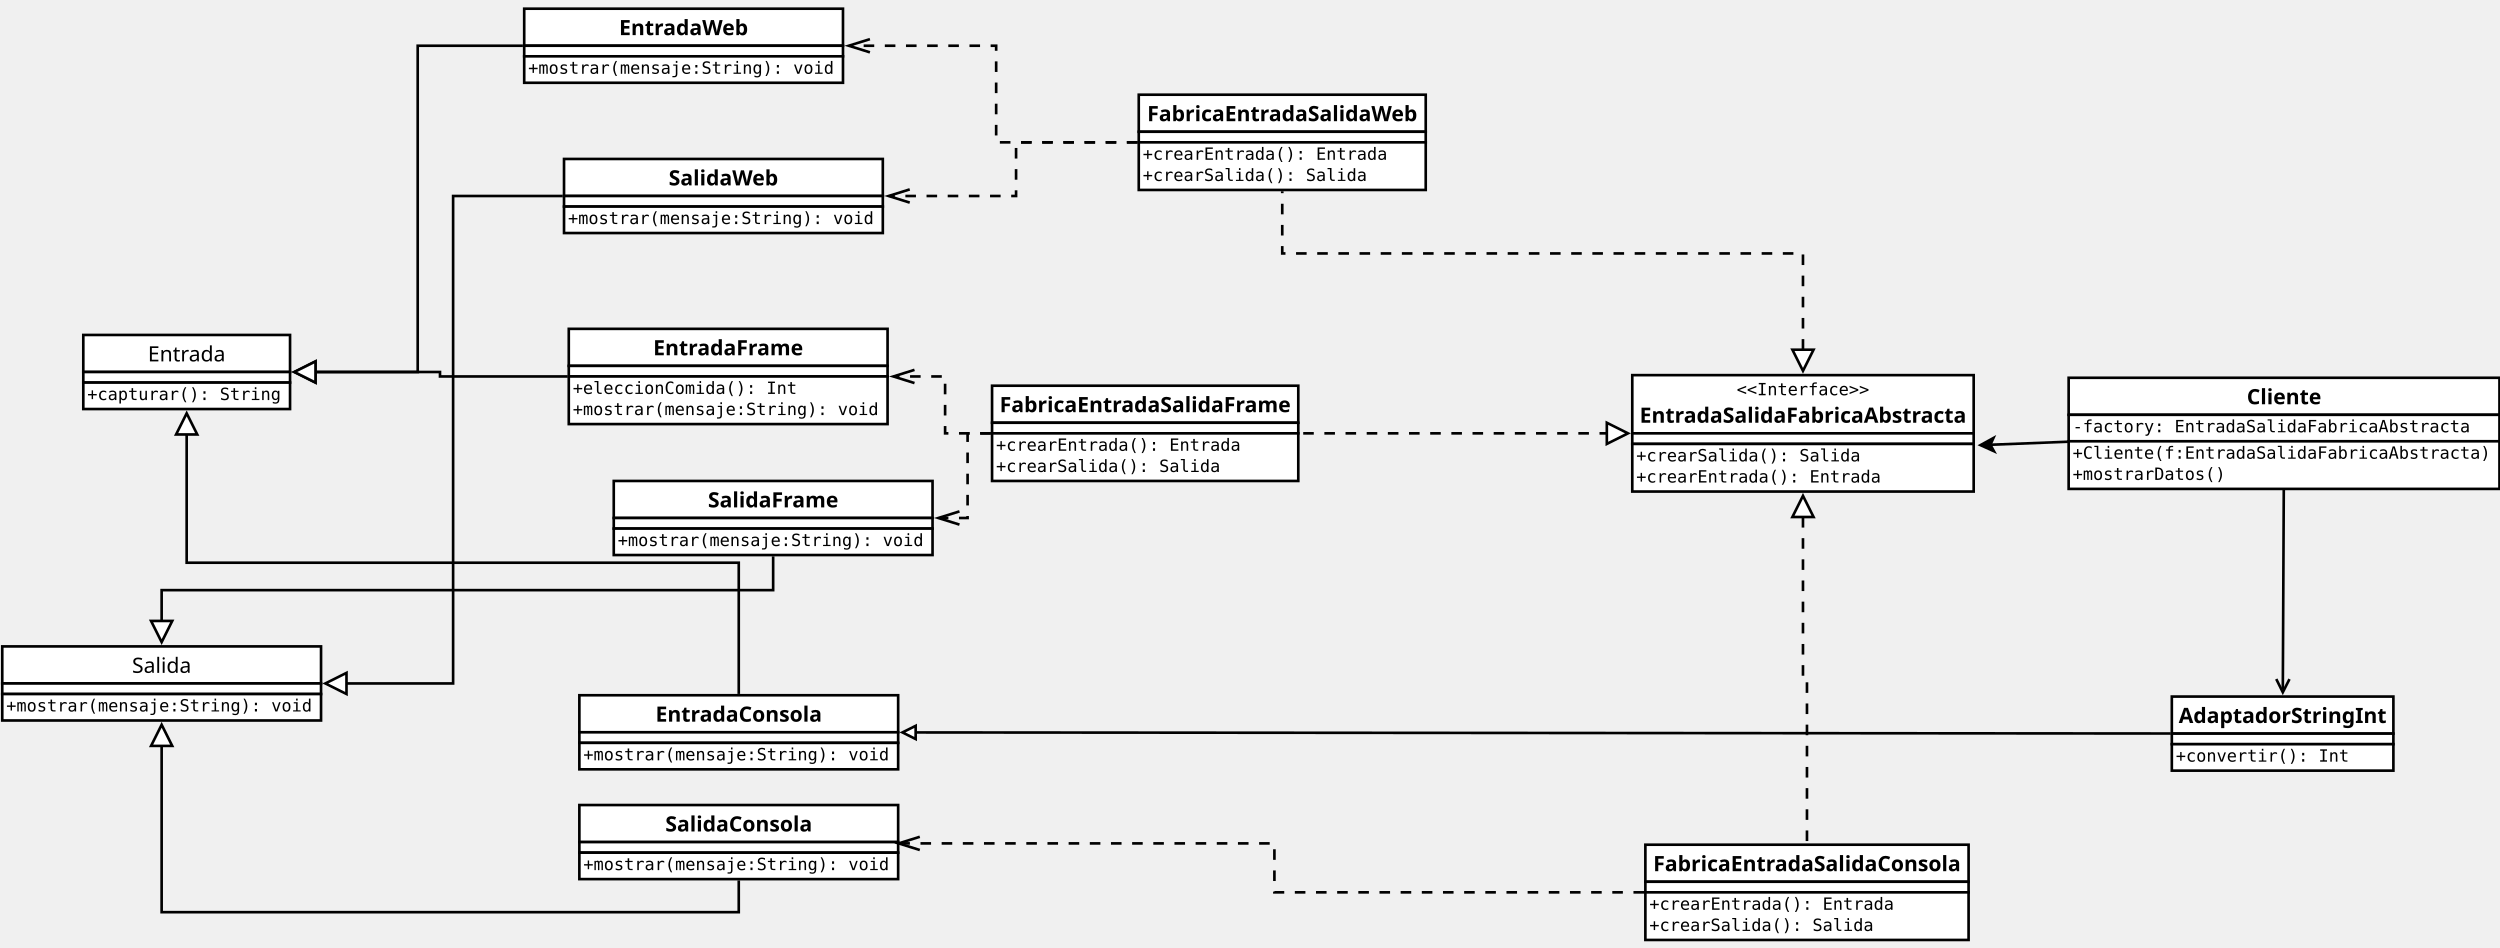
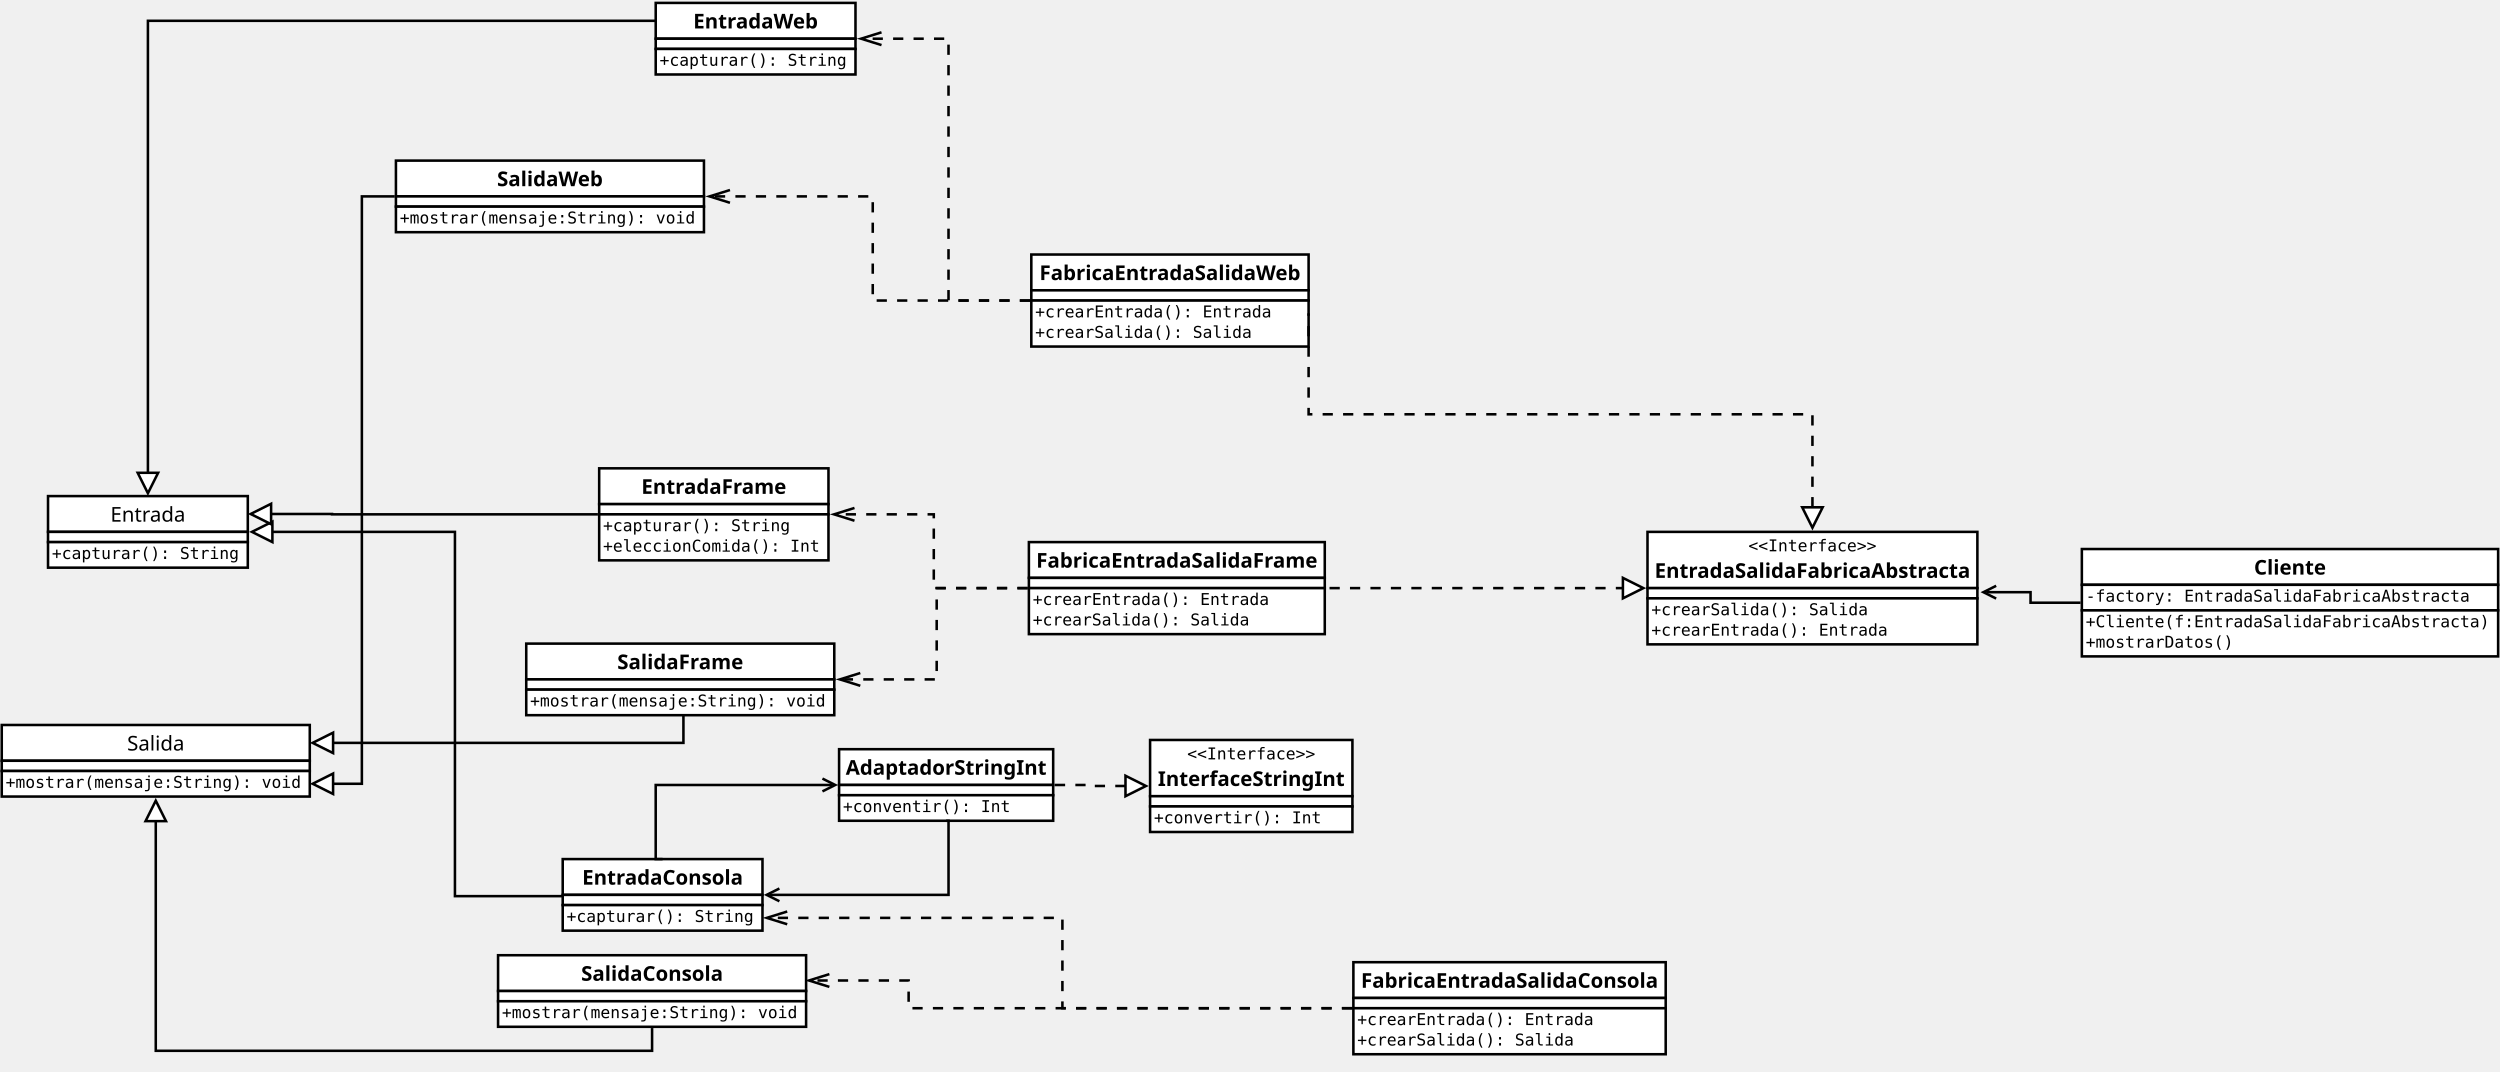
- <svg xmlns="http://www.w3.org/2000/svg" width="95cm" height="36cm" viewBox="52 49 1890 707">
+ <svg xmlns="http://www.w3.org/2000/svg" width="98cm" height="42cm" viewBox="-3 -88 1956 838">
  <g>
    <rect style="fill: #ffffff" x="1286" y="328" width="258.1" height="44" />
    <rect style="fill: none; fill-opacity:0; stroke-width: 2; stroke: #000000" x="1286" y="328" width="258.1" height="44" />
    <text font-size="12.8" style="fill: #000000;text-anchor:middle;font-family:monospace;font-style:normal;font-weight:normal" x="1415.05" y="343.2">&lt;&lt;Interface&gt;&gt;</text>
    <text font-size="16" style="fill: #000000;text-anchor:middle;font-family:sans-serif;font-style:normal;font-weight:700" x="1415.05" y="364">EntradaSalidaFabricaAbstracta</text>
    <rect style="fill: #ffffff" x="1286" y="372" width="258.1" height="8" />
    <rect style="fill: none; fill-opacity:0; stroke-width: 2; stroke: #000000" x="1286" y="372" width="258.1" height="8" />
    <rect style="fill: #ffffff" x="1286" y="380" width="258.1" height="36" />
    <rect style="fill: none; fill-opacity:0; stroke-width: 2; stroke: #000000" x="1286" y="380" width="258.1" height="36" />
    <text font-size="12.8" style="fill: #000000;text-anchor:start;font-family:monospace;font-style:normal;font-weight:normal" x="1289" y="393.2">+crearSalida(): Salida</text>
    <text font-size="12.8" style="fill: #000000;text-anchor:start;font-family:monospace;font-style:normal;font-weight:normal" x="1289" y="409.2">+crearEntrada(): Entrada</text>
  </g>
  <g>
    <rect style="fill: #ffffff" x="802" y="336" width="231.5" height="28" />
    <rect style="fill: none; fill-opacity:0; stroke-width: 2; stroke: #000000" x="802" y="336" width="231.5" height="28" />
    <text font-size="16" style="fill: #000000;text-anchor:middle;font-family:sans-serif;font-style:normal;font-weight:700" x="917.75" y="356">FabricaEntradaSalidaFrame</text>
    <rect style="fill: #ffffff" x="802" y="364" width="231.5" height="8" />
    <rect style="fill: none; fill-opacity:0; stroke-width: 2; stroke: #000000" x="802" y="364" width="231.5" height="8" />
    <rect style="fill: #ffffff" x="802" y="372" width="231.5" height="36" />
    <rect style="fill: none; fill-opacity:0; stroke-width: 2; stroke: #000000" x="802" y="372" width="231.5" height="36" />
    <text font-size="12.8" style="fill: #000000;text-anchor:start;font-family:monospace;font-style:normal;font-weight:normal" x="805" y="385.2">+crearEntrada(): Entrada</text>
    <text font-size="12.8" style="fill: #000000;text-anchor:start;font-family:monospace;font-style:normal;font-weight:normal" x="805" y="401.2">+crearSalida(): Salida</text>
  </g>
  <g>
-     <rect style="fill: #ffffff" x="1295.9" y="683" width="244.35" height="28" />
-     <rect style="fill: none; fill-opacity:0; stroke-width: 2; stroke: #000000" x="1295.9" y="683" width="244.35" height="28" />
-     <text font-size="16" style="fill: #000000;text-anchor:middle;font-family:sans-serif;font-style:normal;font-weight:700" x="1418.07" y="703">FabricaEntradaSalidaConsola</text>
-     <rect style="fill: #ffffff" x="1295.9" y="711" width="244.35" height="8" />
-     <rect style="fill: none; fill-opacity:0; stroke-width: 2; stroke: #000000" x="1295.9" y="711" width="244.35" height="8" />
-     <rect style="fill: #ffffff" x="1295.9" y="719" width="244.35" height="36" />
-     <rect style="fill: none; fill-opacity:0; stroke-width: 2; stroke: #000000" x="1295.9" y="719" width="244.35" height="36" />
-     <text font-size="12.8" style="fill: #000000;text-anchor:start;font-family:monospace;font-style:normal;font-weight:normal" x="1298.9" y="732.2">+crearEntrada(): Entrada</text>
-     <text font-size="12.8" style="fill: #000000;text-anchor:start;font-family:monospace;font-style:normal;font-weight:normal" x="1298.9" y="748.2">+crearSalida(): Salida</text>
-   </g>
-   <g>
-     <rect style="fill: #ffffff" x="912.9" y="116" width="216.95" height="28" />
-     <rect style="fill: none; fill-opacity:0; stroke-width: 2; stroke: #000000" x="912.9" y="116" width="216.95" height="28" />
-     <text font-size="16" style="fill: #000000;text-anchor:middle;font-family:sans-serif;font-style:normal;font-weight:700" x="1021.38" y="136">FabricaEntradaSalidaWeb</text>
-     <rect style="fill: #ffffff" x="912.9" y="144" width="216.95" height="8" />
-     <rect style="fill: none; fill-opacity:0; stroke-width: 2; stroke: #000000" x="912.9" y="144" width="216.95" height="8" />
-     <rect style="fill: #ffffff" x="912.9" y="152" width="216.95" height="36" />
-     <rect style="fill: none; fill-opacity:0; stroke-width: 2; stroke: #000000" x="912.9" y="152" width="216.95" height="36" />
-     <text font-size="12.8" style="fill: #000000;text-anchor:start;font-family:monospace;font-style:normal;font-weight:normal" x="915.9" y="165.2">+crearEntrada(): Entrada</text>
-     <text font-size="12.8" style="fill: #000000;text-anchor:start;font-family:monospace;font-style:normal;font-weight:normal" x="915.9" y="181.2">+crearSalida(): Salida</text>
-   </g>
-   <g>
-     <rect style="fill: #ffffff" x="114.972" y="297.622" width="156.3" height="28" />
-     <rect style="fill: none; fill-opacity:0; stroke-width: 2; stroke: #000000" x="114.972" y="297.622" width="156.3" height="28" />
-     <text font-size="16" style="fill: #000000;text-anchor:middle;font-family:sans-serif;font-style:normal;font-weight:normal" x="193.122" y="317.622">Entrada</text>
-     <rect style="fill: #ffffff" x="114.972" y="325.622" width="156.3" height="8" />
-     <rect style="fill: none; fill-opacity:0; stroke-width: 2; stroke: #000000" x="114.972" y="325.622" width="156.3" height="8" />
-     <rect style="fill: #ffffff" x="114.972" y="333.622" width="156.3" height="20" />
-     <rect style="fill: none; fill-opacity:0; stroke-width: 2; stroke: #000000" x="114.972" y="333.622" width="156.3" height="20" />
-     <text font-size="12.8" style="fill: #000000;text-anchor:start;font-family:monospace;font-style:normal;font-weight:normal" x="117.972" y="346.822">+capturar(): String</text>
-   </g>
-   <g>
-     <rect style="fill: #ffffff" x="53.702" y="533.082" width="241" height="28" />
-     <rect style="fill: none; fill-opacity:0; stroke-width: 2; stroke: #000000" x="53.702" y="533.082" width="241" height="28" />
-     <text font-size="16" style="fill: #000000;text-anchor:middle;font-family:sans-serif;font-style:normal;font-weight:normal" x="174.202" y="553.082">Salida</text>
-     <rect style="fill: #ffffff" x="53.702" y="561.082" width="241" height="8" />
-     <rect style="fill: none; fill-opacity:0; stroke-width: 2; stroke: #000000" x="53.702" y="561.082" width="241" height="8" />
-     <rect style="fill: #ffffff" x="53.702" y="569.082" width="241" height="20" />
-     <rect style="fill: none; fill-opacity:0; stroke-width: 2; stroke: #000000" x="53.702" y="569.082" width="241" height="20" />
-     <text font-size="12.8" style="fill: #000000;text-anchor:start;font-family:monospace;font-style:normal;font-weight:normal" x="56.702" y="582.282">+mostrar(mensaje:String): void</text>
-   </g>
-   <g>
-     <rect style="fill: #ffffff" x="490" y="570" width="241" height="28" />
-     <rect style="fill: none; fill-opacity:0; stroke-width: 2; stroke: #000000" x="490" y="570" width="241" height="28" />
-     <text font-size="16" style="fill: #000000;text-anchor:middle;font-family:sans-serif;font-style:normal;font-weight:700" x="610.5" y="590">EntradaConsola</text>
-     <rect style="fill: #ffffff" x="490" y="598" width="241" height="8" />
-     <rect style="fill: none; fill-opacity:0; stroke-width: 2; stroke: #000000" x="490" y="598" width="241" height="8" />
-     <rect style="fill: #ffffff" x="490" y="606" width="241" height="20" />
-     <rect style="fill: none; fill-opacity:0; stroke-width: 2; stroke: #000000" x="490" y="606" width="241" height="20" />
-     <text font-size="12.8" style="fill: #000000;text-anchor:start;font-family:monospace;font-style:normal;font-weight:normal" x="493" y="619.2">+mostrar(mensaje:String): void</text>
-   </g>
-   <g>
-     <rect style="fill: #ffffff" x="482" y="293" width="241" height="28" />
-     <rect style="fill: none; fill-opacity:0; stroke-width: 2; stroke: #000000" x="482" y="293" width="241" height="28" />
-     <text font-size="16" style="fill: #000000;text-anchor:middle;font-family:sans-serif;font-style:normal;font-weight:700" x="602.5" y="313">EntradaFrame</text>
-     <rect style="fill: #ffffff" x="482" y="321" width="241" height="8" />
-     <rect style="fill: none; fill-opacity:0; stroke-width: 2; stroke: #000000" x="482" y="321" width="241" height="8" />
-     <rect style="fill: #ffffff" x="482" y="329" width="241" height="36" />
-     <rect style="fill: none; fill-opacity:0; stroke-width: 2; stroke: #000000" x="482" y="329" width="241" height="36" />
-     <text font-size="12.8" style="fill: #000000;text-anchor:start;font-family:monospace;font-style:normal;font-weight:normal" x="485" y="342.2">+eleccionComida(): Int</text>
-     <text font-size="12.8" style="fill: #000000;text-anchor:start;font-family:monospace;font-style:normal;font-weight:normal" x="485" y="358.2">+mostrar(mensaje:String): void</text>
-   </g>
-   <g>
-     <rect style="fill: #ffffff" x="448.297" y="50.973" width="241" height="28" />
-     <rect style="fill: none; fill-opacity:0; stroke-width: 2; stroke: #000000" x="448.297" y="50.973" width="241" height="28" />
-     <text font-size="16" style="fill: #000000;text-anchor:middle;font-family:sans-serif;font-style:normal;font-weight:700" x="568.797" y="70.973">EntradaWeb</text>
-     <rect style="fill: #ffffff" x="448.297" y="78.973" width="241" height="8" />
-     <rect style="fill: none; fill-opacity:0; stroke-width: 2; stroke: #000000" x="448.297" y="78.973" width="241" height="8" />
-     <rect style="fill: #ffffff" x="448.297" y="86.973" width="241" height="20" />
-     <rect style="fill: none; fill-opacity:0; stroke-width: 2; stroke: #000000" x="448.297" y="86.973" width="241" height="20" />
-     <text font-size="12.8" style="fill: #000000;text-anchor:start;font-family:monospace;font-style:normal;font-weight:normal" x="451.297" y="100.173">+mostrar(mensaje:String): void</text>
-   </g>
-   <g>
-     <rect style="fill: #ffffff" x="490" y="653" width="241" height="28" />
-     <rect style="fill: none; fill-opacity:0; stroke-width: 2; stroke: #000000" x="490" y="653" width="241" height="28" />
-     <text font-size="16" style="fill: #000000;text-anchor:middle;font-family:sans-serif;font-style:normal;font-weight:700" x="610.5" y="673">SalidaConsola</text>
-     <rect style="fill: #ffffff" x="490" y="681" width="241" height="8" />
-     <rect style="fill: none; fill-opacity:0; stroke-width: 2; stroke: #000000" x="490" y="681" width="241" height="8" />
-     <rect style="fill: #ffffff" x="490" y="689" width="241" height="20" />
-     <rect style="fill: none; fill-opacity:0; stroke-width: 2; stroke: #000000" x="490" y="689" width="241" height="20" />
-     <text font-size="12.8" style="fill: #000000;text-anchor:start;font-family:monospace;font-style:normal;font-weight:normal" x="493" y="702.2">+mostrar(mensaje:String): void</text>
-   </g>
-   <g>
-     <rect style="fill: #ffffff" x="516" y="408" width="241" height="28" />
-     <rect style="fill: none; fill-opacity:0; stroke-width: 2; stroke: #000000" x="516" y="408" width="241" height="28" />
-     <text font-size="16" style="fill: #000000;text-anchor:middle;font-family:sans-serif;font-style:normal;font-weight:700" x="636.5" y="428">SalidaFrame</text>
-     <rect style="fill: #ffffff" x="516" y="436" width="241" height="8" />
-     <rect style="fill: none; fill-opacity:0; stroke-width: 2; stroke: #000000" x="516" y="436" width="241" height="8" />
-     <rect style="fill: #ffffff" x="516" y="444" width="241" height="20" />
-     <rect style="fill: none; fill-opacity:0; stroke-width: 2; stroke: #000000" x="516" y="444" width="241" height="20" />
-     <text font-size="12.8" style="fill: #000000;text-anchor:start;font-family:monospace;font-style:normal;font-weight:normal" x="519" y="457.2">+mostrar(mensaje:String): void</text>
-   </g>
-   <g>
-     <rect style="fill: #ffffff" x="478.406" y="164.568" width="241" height="28" />
-     <rect style="fill: none; fill-opacity:0; stroke-width: 2; stroke: #000000" x="478.406" y="164.568" width="241" height="28" />
-     <text font-size="16" style="fill: #000000;text-anchor:middle;font-family:sans-serif;font-style:normal;font-weight:700" x="598.906" y="184.568">SalidaWeb</text>
-     <rect style="fill: #ffffff" x="478.406" y="192.568" width="241" height="8" />
-     <rect style="fill: none; fill-opacity:0; stroke-width: 2; stroke: #000000" x="478.406" y="192.568" width="241" height="8" />
-     <rect style="fill: #ffffff" x="478.406" y="200.568" width="241" height="20" />
-     <rect style="fill: none; fill-opacity:0; stroke-width: 2; stroke: #000000" x="478.406" y="200.568" width="241" height="20" />
-     <text font-size="12.8" style="fill: #000000;text-anchor:start;font-family:monospace;font-style:normal;font-weight:normal" x="481.406" y="213.768">+mostrar(mensaje:String): void</text>
+     <rect style="fill: #ffffff" x="1055.89" y="664.686" width="244.35" height="28" />
+     <rect style="fill: none; fill-opacity:0; stroke-width: 2; stroke: #000000" x="1055.89" y="664.686" width="244.35" height="28" />
+     <text font-size="16" style="fill: #000000;text-anchor:middle;font-family:sans-serif;font-style:normal;font-weight:700" x="1178.07" y="684.686">FabricaEntradaSalidaConsola</text>
+     <rect style="fill: #ffffff" x="1055.89" y="692.686" width="244.35" height="8" />
+     <rect style="fill: none; fill-opacity:0; stroke-width: 2; stroke: #000000" x="1055.89" y="692.686" width="244.35" height="8" />
+     <rect style="fill: #ffffff" x="1055.89" y="700.686" width="244.35" height="36" />
+     <rect style="fill: none; fill-opacity:0; stroke-width: 2; stroke: #000000" x="1055.89" y="700.686" width="244.35" height="36" />
+     <text font-size="12.8" style="fill: #000000;text-anchor:start;font-family:monospace;font-style:normal;font-weight:normal" x="1058.89" y="713.886">+crearEntrada(): Entrada</text>
+     <text font-size="12.8" style="fill: #000000;text-anchor:start;font-family:monospace;font-style:normal;font-weight:normal" x="1058.89" y="729.886">+crearSalida(): Salida</text>
+   </g>
+   <g>
+     <rect style="fill: #ffffff" x="803.9" y="111" width="216.95" height="28" />
+     <rect style="fill: none; fill-opacity:0; stroke-width: 2; stroke: #000000" x="803.9" y="111" width="216.95" height="28" />
+     <text font-size="16" style="fill: #000000;text-anchor:middle;font-family:sans-serif;font-style:normal;font-weight:700" x="912.375" y="131">FabricaEntradaSalidaWeb</text>
+     <rect style="fill: #ffffff" x="803.9" y="139" width="216.95" height="8" />
+     <rect style="fill: none; fill-opacity:0; stroke-width: 2; stroke: #000000" x="803.9" y="139" width="216.95" height="8" />
+     <rect style="fill: #ffffff" x="803.9" y="147" width="216.95" height="36" />
+     <rect style="fill: none; fill-opacity:0; stroke-width: 2; stroke: #000000" x="803.9" y="147" width="216.95" height="36" />
+     <text font-size="12.8" style="fill: #000000;text-anchor:start;font-family:monospace;font-style:normal;font-weight:normal" x="806.9" y="160.2">+crearEntrada(): Entrada</text>
+     <text font-size="12.8" style="fill: #000000;text-anchor:start;font-family:monospace;font-style:normal;font-weight:normal" x="806.9" y="176.2">+crearSalida(): Salida</text>
+   </g>
+   <g>
+     <rect style="fill: #ffffff" x="34.574" y="300" width="156.3" height="28" />
+     <rect style="fill: none; fill-opacity:0; stroke-width: 2; stroke: #000000" x="34.574" y="300" width="156.3" height="28" />
+     <text font-size="16" style="fill: #000000;text-anchor:middle;font-family:sans-serif;font-style:normal;font-weight:normal" x="112.724" y="320">Entrada</text>
+     <rect style="fill: #ffffff" x="34.574" y="328" width="156.3" height="8" />
+     <rect style="fill: none; fill-opacity:0; stroke-width: 2; stroke: #000000" x="34.574" y="328" width="156.3" height="8" />
+     <rect style="fill: #ffffff" x="34.574" y="336" width="156.3" height="20" />
+     <rect style="fill: none; fill-opacity:0; stroke-width: 2; stroke: #000000" x="34.574" y="336" width="156.3" height="20" />
+     <text font-size="12.8" style="fill: #000000;text-anchor:start;font-family:monospace;font-style:normal;font-weight:normal" x="37.574" y="349.2">+capturar(): String</text>
+   </g>
+   <g>
+     <rect style="fill: #ffffff" x="-1.63" y="479.084" width="241" height="28" />
+     <rect style="fill: none; fill-opacity:0; stroke-width: 2; stroke: #000000" x="-1.63" y="479.084" width="241" height="28" />
+     <text font-size="16" style="fill: #000000;text-anchor:middle;font-family:sans-serif;font-style:normal;font-weight:normal" x="118.87" y="499.084">Salida</text>
+     <rect style="fill: #ffffff" x="-1.63" y="507.084" width="241" height="8" />
+     <rect style="fill: none; fill-opacity:0; stroke-width: 2; stroke: #000000" x="-1.63" y="507.084" width="241" height="8" />
+     <rect style="fill: #ffffff" x="-1.63" y="515.084" width="241" height="20" />
+     <rect style="fill: none; fill-opacity:0; stroke-width: 2; stroke: #000000" x="-1.63" y="515.084" width="241" height="20" />
+     <text font-size="12.8" style="fill: #000000;text-anchor:start;font-family:monospace;font-style:normal;font-weight:normal" x="1.37" y="528.284">+mostrar(mensaje:String): void</text>
+   </g>
+   <g>
+     <rect style="fill: #ffffff" x="510.032" y="-85.866" width="156.3" height="28" />
+     <rect style="fill: none; fill-opacity:0; stroke-width: 2; stroke: #000000" x="510.032" y="-85.866" width="156.3" height="28" />
+     <text font-size="16" style="fill: #000000;text-anchor:middle;font-family:sans-serif;font-style:normal;font-weight:700" x="588.182" y="-65.866">EntradaWeb</text>
+     <rect style="fill: #ffffff" x="510.032" y="-57.866" width="156.3" height="8" />
+     <rect style="fill: none; fill-opacity:0; stroke-width: 2; stroke: #000000" x="510.032" y="-57.866" width="156.3" height="8" />
+     <rect style="fill: #ffffff" x="510.032" y="-49.866" width="156.3" height="20" />
+     <rect style="fill: none; fill-opacity:0; stroke-width: 2; stroke: #000000" x="510.032" y="-49.866" width="156.3" height="20" />
+     <text font-size="12.8" style="fill: #000000;text-anchor:start;font-family:monospace;font-style:normal;font-weight:normal" x="513.032" y="-36.666">+capturar(): String</text>
+   </g>
+   <g>
+     <rect style="fill: #ffffff" x="306.771" y="37.518" width="241" height="28" />
+     <rect style="fill: none; fill-opacity:0; stroke-width: 2; stroke: #000000" x="306.771" y="37.518" width="241" height="28" />
+     <text font-size="16" style="fill: #000000;text-anchor:middle;font-family:sans-serif;font-style:normal;font-weight:700" x="427.271" y="57.518">SalidaWeb</text>
+     <rect style="fill: #ffffff" x="306.771" y="65.518" width="241" height="8" />
+     <rect style="fill: none; fill-opacity:0; stroke-width: 2; stroke: #000000" x="306.771" y="65.518" width="241" height="8" />
+     <rect style="fill: #ffffff" x="306.771" y="73.518" width="241" height="20" />
+     <rect style="fill: none; fill-opacity:0; stroke-width: 2; stroke: #000000" x="306.771" y="73.518" width="241" height="20" />
+     <text font-size="12.8" style="fill: #000000;text-anchor:start;font-family:monospace;font-style:normal;font-weight:normal" x="309.771" y="86.718">+mostrar(mensaje:String): void</text>
  </g>
  <g>
    <polyline style="fill: none; fill-opacity:0; stroke-width: 2; stroke-dasharray: 8; stroke: #000000" points="1266.76,372 1267.99,372 1035.51,372 1034.51,372 " />
    <polygon style="fill: #ffffff" points="1266.76,380 1282.76,372 1266.76,364 " />
    <polygon style="fill: none; fill-opacity:0; stroke-width: 2; stroke: #000000" points="1266.76,380 1282.76,372 1266.76,364 " />
  </g>
  <g>
-     <polyline style="fill: none; fill-opacity:0; stroke-width: 2; stroke-dasharray: 8; stroke: #000000" points="1415.05,308.765 1415.05,236 1021.38,236 1021.38,189.006 " />
+     <polyline style="fill: none; fill-opacity:0; stroke-width: 2; stroke-dasharray: 8; stroke: #000000" points="1415.05,308.765 1415.05,236 1020.85,236 1020.85,157 " />
    <polygon style="fill: #ffffff" points="1407.05,308.765 1415.05,324.765 1423.05,308.765 " />
    <polygon style="fill: none; fill-opacity:0; stroke-width: 2; stroke: #000000" points="1407.05,308.765 1415.05,324.765 1423.05,308.765 " />
  </g>
  <g>
-     <polyline style="fill: none; fill-opacity:0; stroke-width: 2; stroke-dasharray: 8; stroke: #000000" points="1415.05,435.242 1415.05,557.498 1418.07,557.498 1418.07,681.991 " />
-     <polygon style="fill: #ffffff" points="1423.05,435.242 1415.05,419.242 1407.05,435.242 " />
-     <polygon style="fill: none; fill-opacity:0; stroke-width: 2; stroke: #000000" points="1423.05,435.242 1415.05,419.242 1407.05,435.242 " />
-   </g>
-   <g>
-     <polyline style="fill: none; fill-opacity:0; stroke-width: 2; stroke: #000000" points="290.518,325.622 367.786,325.622 367.786,78.973 447.29,78.973 " />
-     <polygon style="fill: #ffffff" points="290.518,317.622 274.518,325.622 290.518,333.622 " />
-     <polygon style="fill: none; fill-opacity:0; stroke-width: 2; stroke: #000000" points="290.518,317.622 274.518,325.622 290.518,333.622 " />
-   </g>
-   <g>
-     <polyline style="fill: none; fill-opacity:0; stroke-width: 2; stroke: #000000" points="313.945,561.082 394.554,561.082 394.554,192.568 477.398,192.568 " />
-     <polygon style="fill: #ffffff" points="313.945,553.082 297.945,561.082 313.945,569.082 " />
-     <polygon style="fill: none; fill-opacity:0; stroke-width: 2; stroke: #000000" points="313.945,553.082 297.945,561.082 313.945,569.082 " />
-   </g>
-   <g>
-     <polyline style="fill: none; fill-opacity:0; stroke-width: 2; stroke: #000000" points="290.518,325.622 384.637,325.622 384.637,329 480.993,329 " />
-     <polygon style="fill: #ffffff" points="290.518,317.622 274.518,325.622 290.518,333.622 " />
-     <polygon style="fill: none; fill-opacity:0; stroke-width: 2; stroke: #000000" points="290.518,317.622 274.518,325.622 290.518,333.622 " />
-   </g>
-   <g>
-     <polyline style="fill: none; fill-opacity:0; stroke-width: 2; stroke: #000000" points="174.202,513.839 174.202,490.541 636.5,490.541 636.5,465.007 " />
-     <polygon style="fill: #ffffff" points="166.202,513.839 174.202,529.839 182.202,513.839 " />
-     <polygon style="fill: none; fill-opacity:0; stroke-width: 2; stroke: #000000" points="166.202,513.839 174.202,529.839 182.202,513.839 " />
-   </g>
-   <g>
-     <polyline style="fill: none; fill-opacity:0; stroke-width: 2; stroke: #000000" points="193.122,372.865 193.122,469.811 610.5,469.811 610.5,568.993 " />
-     <polygon style="fill: #ffffff" points="201.122,372.865 193.122,356.865 185.122,372.865 " />
-     <polygon style="fill: none; fill-opacity:0; stroke-width: 2; stroke: #000000" points="201.122,372.865 193.122,356.865 185.122,372.865 " />
-   </g>
-   <g>
-     <polyline style="fill: none; fill-opacity:0; stroke-width: 2; stroke: #000000" points="174.202,608.3 174.202,734 610.5,734 610.5,709.997 " />
-     <polygon style="fill: #ffffff" points="182.202,608.3 174.202,592.3 166.202,608.3 " />
-     <polygon style="fill: none; fill-opacity:0; stroke-width: 2; stroke: #000000" points="182.202,608.3 174.202,592.3 166.202,608.3 " />
-   </g>
-   <g>
-     <polyline style="fill: none; fill-opacity:0; stroke-width: 2; stroke-dasharray: 8; stroke: #000000" points="911.893,152 805.099,152 805.099,78.973 697.01,78.973 " />
-     <polyline style="fill: none; fill-opacity:0; stroke-width: 2; stroke: #000000" points="709.657,73.973 693.657,78.973 709.657,83.973 " />
-   </g>
-   <g>
-     <polyline style="fill: none; fill-opacity:0; stroke-width: 2; stroke-dasharray: 8; stroke: #000000" points="911.893,152 820.153,152 820.153,192.568 727.118,192.568 " />
-     <polyline style="fill: none; fill-opacity:0; stroke-width: 2; stroke: #000000" points="739.766,187.568 723.766,192.568 739.766,197.568 " />
-   </g>
-   <g>
-     <polyline style="fill: none; fill-opacity:0; stroke-width: 2; stroke-dasharray: 8; stroke: #000000" points="800.993,372 766.5,372 766.5,329 730.713,329 " />
-     <polyline style="fill: none; fill-opacity:0; stroke-width: 2; stroke: #000000" points="743.36,324 727.36,329 743.36,334 " />
-   </g>
-   <g>
-     <polyline style="fill: none; fill-opacity:0; stroke-width: 2; stroke-dasharray: 8; stroke: #000000" points="800.993,372 783.5,372 783.5,436 764.713,436 " />
-     <polyline style="fill: none; fill-opacity:0; stroke-width: 2; stroke: #000000" points="777.36,431 761.36,436 777.36,441 " />
-   </g>
-   <g>
-     <polyline style="fill: none; fill-opacity:0; stroke-width: 2; stroke-dasharray: 8; stroke: #000000" points="1294.89,719 1015.45,719 1015.45,682 734.713,682 " />
-     <polyline style="fill: none; fill-opacity:0; stroke-width: 2; stroke: #000000" points="747.36,677 731.36,682 747.36,687 " />
-   </g>
-   <g>
-     <rect style="fill: #ffffff" x="1693.9" y="571" width="167.5" height="28" />
-     <rect style="fill: none; fill-opacity:0; stroke-width: 2; stroke: #000000" x="1693.9" y="571" width="167.5" height="28" />
-     <text font-size="16" style="fill: #000000;text-anchor:middle;font-family:sans-serif;font-style:normal;font-weight:700" x="1777.65" y="591">AdaptadorStringInt</text>
-     <rect style="fill: #ffffff" x="1693.9" y="599" width="167.5" height="8" />
-     <rect style="fill: none; fill-opacity:0; stroke-width: 2; stroke: #000000" x="1693.9" y="599" width="167.5" height="8" />
-     <rect style="fill: #ffffff" x="1693.9" y="607" width="167.5" height="20" />
-     <rect style="fill: none; fill-opacity:0; stroke-width: 2; stroke: #000000" x="1693.9" y="607" width="167.5" height="20" />
-     <text font-size="12.8" style="fill: #000000;text-anchor:start;font-family:monospace;font-style:normal;font-weight:normal" x="1696.9" y="620.2">+convertir(): Int</text>
-   </g>
-   <g>
-     <rect style="fill: #ffffff" x="1615.9" y="330" width="325.7" height="28" />
-     <rect style="fill: none; fill-opacity:0; stroke-width: 2; stroke: #000000" x="1615.9" y="330" width="325.7" height="28" />
-     <text font-size="16" style="fill: #000000;text-anchor:middle;font-family:sans-serif;font-style:normal;font-weight:700" x="1778.75" y="350">Cliente</text>
-     <rect style="fill: #ffffff" x="1615.9" y="358" width="325.7" height="20" />
-     <rect style="fill: none; fill-opacity:0; stroke-width: 2; stroke: #000000" x="1615.9" y="358" width="325.7" height="20" />
-     <text font-size="12.8" style="fill: #000000;text-anchor:start;font-family:monospace;font-style:normal;font-weight:normal" x="1618.9" y="371.2">-factory: EntradaSalidaFabricaAbstracta</text>
-     <rect style="fill: #ffffff" x="1615.9" y="378" width="325.7" height="36" />
-     <rect style="fill: none; fill-opacity:0; stroke-width: 2; stroke: #000000" x="1615.9" y="378" width="325.7" height="36" />
-     <text font-size="12.8" style="fill: #000000;text-anchor:start;font-family:monospace;font-style:normal;font-weight:normal" x="1618.9" y="391.2">+Cliente(f:EntradaSalidaFabricaAbstracta)</text>
-     <text font-size="12.8" style="fill: #000000;text-anchor:start;font-family:monospace;font-style:normal;font-weight:normal" x="1618.9" y="407.2">+mostrarDatos()</text>
-   </g>
-   <g>
-     <line style="fill: none; fill-opacity:0; stroke-width: 2; stroke: #000000" x1="1615.35" y1="378.346" x2="1556.73" y2="380.622" />
-     <polygon style="fill: #000000" points="1549.24,380.913 1559.03,375.529 1556.73,380.622 1559.42,385.521 " />
-     <polygon style="fill: none; fill-opacity:0; stroke-width: 2; stroke: #000000" points="1549.24,380.913 1559.03,375.529 1556.73,380.622 1559.42,385.521 " />
-   </g>
-   <g>
-     <line style="fill: none; fill-opacity:0; stroke-width: 2; stroke: #000000" x1="1692.9" y1="598.927" x2="744.24" y2="598.115" />
-     <polygon style="fill: #ffffff" points="744.244,593.115 734.24,598.106 744.236,603.115 " />
-     <polygon style="fill: none; fill-opacity:0; stroke-width: 2; stroke: #000000" points="744.244,593.115 734.24,598.106 744.236,603.115 " />
-   </g>
-   <g>
-     <line style="fill: none; fill-opacity:0; stroke-width: 2; stroke: #000000" x1="1778.54" y1="414.784" x2="1777.81" y2="565.529" />
-     <polyline style="fill: none; fill-opacity:0; stroke-width: 2; stroke: #000000" points="1772.85,557.741 1777.8,567.765 1782.85,557.79 " />
+     <polyline style="fill: none; fill-opacity:0; stroke-width: 2; stroke: #000000" points="118.87,554.308 118.87,734 507.187,734 507.187,716.207 " />
+     <polygon style="fill: #ffffff" points="126.87,554.308 118.87,538.308 110.87,554.308 " />
+     <polygon style="fill: none; fill-opacity:0; stroke-width: 2; stroke: #000000" points="126.87,554.308 118.87,538.308 110.87,554.308 " />
+   </g>
+   <g>
+     <polyline style="fill: none; fill-opacity:0; stroke-width: 2; stroke-dasharray: 8; stroke: #000000" points="802.893,147 739.118,147 739.118,-57.866 674.047,-57.866 " />
+     <polyline style="fill: none; fill-opacity:0; stroke-width: 2; stroke: #000000" points="686.694,-62.866 670.694,-57.866 686.694,-52.866 " />
+   </g>
+   <g>
+     <polyline style="fill: none; fill-opacity:0; stroke-width: 2; stroke-dasharray: 8; stroke: #000000" points="802.893,147 679.836,147 679.836,65.518 555.484,65.518 " />
+     <polyline style="fill: none; fill-opacity:0; stroke-width: 2; stroke: #000000" points="568.131,60.518 552.131,65.518 568.131,70.518 " />
+   </g>
+   <g>
+     <polyline style="fill: none; fill-opacity:0; stroke-width: 2; stroke-dasharray: 8; stroke: #000000" points="800.993,372 727.596,372 727.596,314.277 652.905,314.277 " />
+     <polyline style="fill: none; fill-opacity:0; stroke-width: 2; stroke: #000000" points="665.552,309.277 649.552,314.277 665.552,319.277 " />
+   </g>
+   <g>
+     <polyline style="fill: none; fill-opacity:0; stroke-width: 2; stroke-dasharray: 8; stroke: #000000" points="800.993,372 729.867,372 729.867,443.418 657.446,443.418 " />
+     <polyline style="fill: none; fill-opacity:0; stroke-width: 2; stroke: #000000" points="670.093,438.418 654.093,443.418 670.093,448.418 " />
+   </g>
+   <g>
+     <polyline style="fill: none; fill-opacity:0; stroke-width: 2; stroke-dasharray: 8; stroke: #000000" points="1054.88,700.686 828.224,700.686 828.224,630.006 600.269,630.006 " />
+     <polyline style="fill: none; fill-opacity:0; stroke-width: 2; stroke: #000000" points="612.916,625.006 596.916,630.006 612.916,635.006 " />
+   </g>
+   <g>
+     <polyline style="fill: none; fill-opacity:0; stroke-width: 2; stroke-dasharray: 8; stroke: #000000" points="1054.89,700.686 707.911,700.686 707.911,679 633.263,679 " />
+     <polyline style="fill: none; fill-opacity:0; stroke-width: 2; stroke: #000000" points="645.91,674 629.91,679 645.91,684 " />
+   </g>
+   <g>
+     <rect style="fill: #ffffff" x="1625.84" y="341.418" width="325.7" height="28" />
+     <rect style="fill: none; fill-opacity:0; stroke-width: 2; stroke: #000000" x="1625.84" y="341.418" width="325.7" height="28" />
+     <text font-size="16" style="fill: #000000;text-anchor:middle;font-family:sans-serif;font-style:normal;font-weight:700" x="1788.69" y="361.418">Cliente</text>
+     <rect style="fill: #ffffff" x="1625.84" y="369.418" width="325.7" height="20" />
+     <rect style="fill: none; fill-opacity:0; stroke-width: 2; stroke: #000000" x="1625.84" y="369.418" width="325.7" height="20" />
+     <text font-size="12.8" style="fill: #000000;text-anchor:start;font-family:monospace;font-style:normal;font-weight:normal" x="1628.84" y="382.618">-factory: EntradaSalidaFabricaAbstracta</text>
+     <rect style="fill: #ffffff" x="1625.84" y="389.418" width="325.7" height="36" />
+     <rect style="fill: none; fill-opacity:0; stroke-width: 2; stroke: #000000" x="1625.84" y="389.418" width="325.7" height="36" />
+     <text font-size="12.8" style="fill: #000000;text-anchor:start;font-family:monospace;font-style:normal;font-weight:normal" x="1628.84" y="402.618">+Cliente(f:EntradaSalidaFabricaAbstracta)</text>
+     <text font-size="12.8" style="fill: #000000;text-anchor:start;font-family:monospace;font-style:normal;font-weight:normal" x="1628.84" y="418.618">+mostrarDatos()</text>
+   </g>
+   <g>
+     <polyline style="fill: none; fill-opacity:0; stroke-width: 2; stroke: #000000" points="210.12,328 352.942,328 352.942,613 498,613 " />
+     <polygon style="fill: #ffffff" points="210.12,320 194.12,328 210.12,336 " />
+     <polygon style="fill: none; fill-opacity:0; stroke-width: 2; stroke: #000000" points="210.12,320 194.12,328 210.12,336 " />
+   </g>
+   <g>
+     <polyline style="fill: none; fill-opacity:0; stroke-width: 2; stroke: #000000" points="257.606,493.084 531.711,493.084 531.711,439.254 516.549,439.254 " />
+     <polygon style="fill: #ffffff" points="257.606,485.084 241.606,493.084 257.606,501.084 " />
+     <polygon style="fill: none; fill-opacity:0; stroke-width: 2; stroke: #000000" points="257.606,485.084 241.606,493.084 257.606,501.084 " />
+   </g>
+   <g>
+     <polyline style="fill: none; fill-opacity:0; stroke-width: 2; stroke: #000000" points="209.11,314 256.781,314 256.781,314.277 464.799,314.277 " />
+     <polygon style="fill: #ffffff" points="209.11,306 193.11,314 209.11,322 " />
+     <polygon style="fill: none; fill-opacity:0; stroke-width: 2; stroke: #000000" points="209.11,306 193.11,314 209.11,322 " />
+   </g>
+   <g>
+     <polyline style="fill: none; fill-opacity:0; stroke-width: 2; stroke: #000000" points="257.606,525.084 280.124,525.084 280.124,65.518 305.765,65.518 " />
+     <polygon style="fill: #ffffff" points="257.606,517.084 241.606,525.084 257.606,533.084 " />
+     <polygon style="fill: none; fill-opacity:0; stroke-width: 2; stroke: #000000" points="257.606,517.084 241.606,525.084 257.606,533.084 " />
+   </g>
+   <g>
+     <polyline style="fill: none; fill-opacity:0; stroke-width: 2; stroke: #000000" points="112.724,281.764 112.724,-71.866 510.032,-71.866 " />
+     <polygon style="fill: #ffffff" points="104.724,281.764 112.724,297.764 120.724,281.764 " />
+     <polygon style="fill: none; fill-opacity:0; stroke-width: 2; stroke: #000000" points="104.724,281.764 112.724,297.764 120.724,281.764 " />
+   </g>
+   <g>
+     <polyline style="fill: none; fill-opacity:0; stroke-width: 2; stroke: #000000" points="1624.83,383.418 1585.7,383.418 1585.7,375.182 1551.04,375.182 " />
+     <polyline style="fill: none; fill-opacity:0; stroke-width: 2; stroke: #000000" points="1558.8,370.182 1548.8,375.182 1558.8,380.182 " />
+   </g>
+   <g>
+     <rect style="fill: #ffffff" x="653.501" y="498.029" width="167.5" height="28" />
+     <rect style="fill: none; fill-opacity:0; stroke-width: 2; stroke: #000000" x="653.501" y="498.029" width="167.5" height="28" />
+     <text font-size="16" style="fill: #000000;text-anchor:middle;font-family:sans-serif;font-style:normal;font-weight:700" x="737.251" y="518.029">AdaptadorStringInt</text>
+     <rect style="fill: #ffffff" x="653.501" y="526.029" width="167.5" height="8" />
+     <rect style="fill: none; fill-opacity:0; stroke-width: 2; stroke: #000000" x="653.501" y="526.029" width="167.5" height="8" />
+     <rect style="fill: #ffffff" x="653.501" y="534.029" width="167.5" height="20" />
+     <rect style="fill: none; fill-opacity:0; stroke-width: 2; stroke: #000000" x="653.501" y="534.029" width="167.5" height="20" />
+     <text font-size="12.8" style="fill: #000000;text-anchor:start;font-family:monospace;font-style:normal;font-weight:normal" x="656.501" y="547.229">+conventir(): Int</text>
+   </g>
+   <g>
+     <rect style="fill: #ffffff" x="465.794" y="278.277" width="179.4" height="28" />
+     <rect style="fill: none; fill-opacity:0; stroke-width: 2; stroke: #000000" x="465.794" y="278.277" width="179.4" height="28" />
+     <text font-size="16" style="fill: #000000;text-anchor:middle;font-family:sans-serif;font-style:normal;font-weight:700" x="555.494" y="298.277">EntradaFrame</text>
+     <rect style="fill: #ffffff" x="465.794" y="306.277" width="179.4" height="8" />
+     <rect style="fill: none; fill-opacity:0; stroke-width: 2; stroke: #000000" x="465.794" y="306.277" width="179.4" height="8" />
+     <rect style="fill: #ffffff" x="465.794" y="314.277" width="179.4" height="36" />
+     <rect style="fill: none; fill-opacity:0; stroke-width: 2; stroke: #000000" x="465.794" y="314.277" width="179.4" height="36" />
+     <text font-size="12.8" style="fill: #000000;text-anchor:start;font-family:monospace;font-style:normal;font-weight:normal" x="468.794" y="327.477">+capturar(): String</text>
+     <text font-size="12.8" style="fill: #000000;text-anchor:start;font-family:monospace;font-style:normal;font-weight:normal" x="468.794" y="343.477">+eleccionComida(): Int</text>
+   </g>
+   <g>
+     <rect style="fill: #ffffff" x="437.264" y="584.006" width="156.3" height="28" />
+     <rect style="fill: none; fill-opacity:0; stroke-width: 2; stroke: #000000" x="437.264" y="584.006" width="156.3" height="28" />
+     <text font-size="16" style="fill: #000000;text-anchor:middle;font-family:sans-serif;font-style:normal;font-weight:700" x="515.414" y="604.006">EntradaConsola</text>
+     <rect style="fill: #ffffff" x="437.264" y="612.006" width="156.3" height="8" />
+     <rect style="fill: none; fill-opacity:0; stroke-width: 2; stroke: #000000" x="437.264" y="612.006" width="156.3" height="8" />
+     <rect style="fill: #ffffff" x="437.264" y="620.006" width="156.3" height="20" />
+     <rect style="fill: none; fill-opacity:0; stroke-width: 2; stroke: #000000" x="437.264" y="620.006" width="156.3" height="20" />
+     <text font-size="12.8" style="fill: #000000;text-anchor:start;font-family:monospace;font-style:normal;font-weight:normal" x="440.264" y="633.206">+capturar(): String</text>
+   </g>
+   <g>
+     <rect style="fill: #ffffff" x="408.733" y="415.418" width="241" height="28" />
+     <rect style="fill: none; fill-opacity:0; stroke-width: 2; stroke: #000000" x="408.733" y="415.418" width="241" height="28" />
+     <text font-size="16" style="fill: #000000;text-anchor:middle;font-family:sans-serif;font-style:normal;font-weight:700" x="529.233" y="435.418">SalidaFrame</text>
+     <rect style="fill: #ffffff" x="408.733" y="443.418" width="241" height="8" />
+     <rect style="fill: none; fill-opacity:0; stroke-width: 2; stroke: #000000" x="408.733" y="443.418" width="241" height="8" />
+     <rect style="fill: #ffffff" x="408.733" y="451.418" width="241" height="20" />
+     <rect style="fill: none; fill-opacity:0; stroke-width: 2; stroke: #000000" x="408.733" y="451.418" width="241" height="20" />
+     <text font-size="12.8" style="fill: #000000;text-anchor:start;font-family:monospace;font-style:normal;font-weight:normal" x="411.733" y="464.618">+mostrar(mensaje:String): void</text>
+   </g>
+   <g>
+     <rect style="fill: #ffffff" x="386.687" y="659.223" width="241" height="28" />
+     <rect style="fill: none; fill-opacity:0; stroke-width: 2; stroke: #000000" x="386.687" y="659.223" width="241" height="28" />
+     <text font-size="16" style="fill: #000000;text-anchor:middle;font-family:sans-serif;font-style:normal;font-weight:700" x="507.187" y="679.223">SalidaConsola</text>
+     <rect style="fill: #ffffff" x="386.687" y="687.223" width="241" height="8" />
+     <rect style="fill: none; fill-opacity:0; stroke-width: 2; stroke: #000000" x="386.687" y="687.223" width="241" height="8" />
+     <rect style="fill: #ffffff" x="386.687" y="695.223" width="241" height="20" />
+     <rect style="fill: none; fill-opacity:0; stroke-width: 2; stroke: #000000" x="386.687" y="695.223" width="241" height="20" />
+     <text font-size="12.8" style="fill: #000000;text-anchor:start;font-family:monospace;font-style:normal;font-weight:normal" x="389.687" y="708.423">+mostrar(mensaje:String): void</text>
+   </g>
+   <g>
+     <rect style="fill: #ffffff" x="896.828" y="490.809" width="158.3" height="44" />
+     <rect style="fill: none; fill-opacity:0; stroke-width: 2; stroke: #000000" x="896.828" y="490.809" width="158.3" height="44" />
+     <text font-size="12.8" style="fill: #000000;text-anchor:middle;font-family:monospace;font-style:normal;font-weight:normal" x="975.978" y="506.009">&lt;&lt;Interface&gt;&gt;</text>
+     <text font-size="16" style="fill: #000000;text-anchor:middle;font-family:sans-serif;font-style:normal;font-weight:700" x="975.978" y="526.809">InterfaceStringInt</text>
+     <rect style="fill: #ffffff" x="896.828" y="534.809" width="158.3" height="8" />
+     <rect style="fill: none; fill-opacity:0; stroke-width: 2; stroke: #000000" x="896.828" y="534.809" width="158.3" height="8" />
+     <rect style="fill: #ffffff" x="896.828" y="542.809" width="158.3" height="20" />
+     <rect style="fill: none; fill-opacity:0; stroke-width: 2; stroke: #000000" x="896.828" y="542.809" width="158.3" height="20" />
+     <text font-size="12.8" style="fill: #000000;text-anchor:start;font-family:monospace;font-style:normal;font-weight:normal" x="899.828" y="556.009">+convertir(): Int</text>
+   </g>
+   <g>
+     <polyline style="fill: none; fill-opacity:0; stroke-width: 2; stroke: #000000" points="515.414,584.006 510.019,584.006 510.019,526.029 648.233,526.029 " />
+     <polyline style="fill: none; fill-opacity:0; stroke-width: 2; stroke: #000000" points="640.469,531.029 650.469,526.029 640.469,521.029 " />
+   </g>
+   <g>
+     <polyline style="fill: none; fill-opacity:0; stroke-width: 2; stroke-dasharray: 8; stroke: #000000" points="877.582,526.809 850.912,526.809 850.912,526.029 822.007,526.029 " />
+     <polygon style="fill: #ffffff" points="877.582,534.809 893.582,526.809 877.582,518.809 " />
+     <polygon style="fill: none; fill-opacity:0; stroke-width: 2; stroke: #000000" points="877.582,534.809 893.582,526.809 877.582,518.809 " />
+   </g>
+   <g>
+     <polyline style="fill: none; fill-opacity:0; stroke-width: 2; stroke: #000000" points="737.251,554.029 739.131,554.029 739.131,612.006 599.041,612.006 " />
+     <polyline style="fill: none; fill-opacity:0; stroke-width: 2; stroke: #000000" points="606.805,607.006 596.805,612.006 606.805,617.006 " />
  </g>
</svg>
